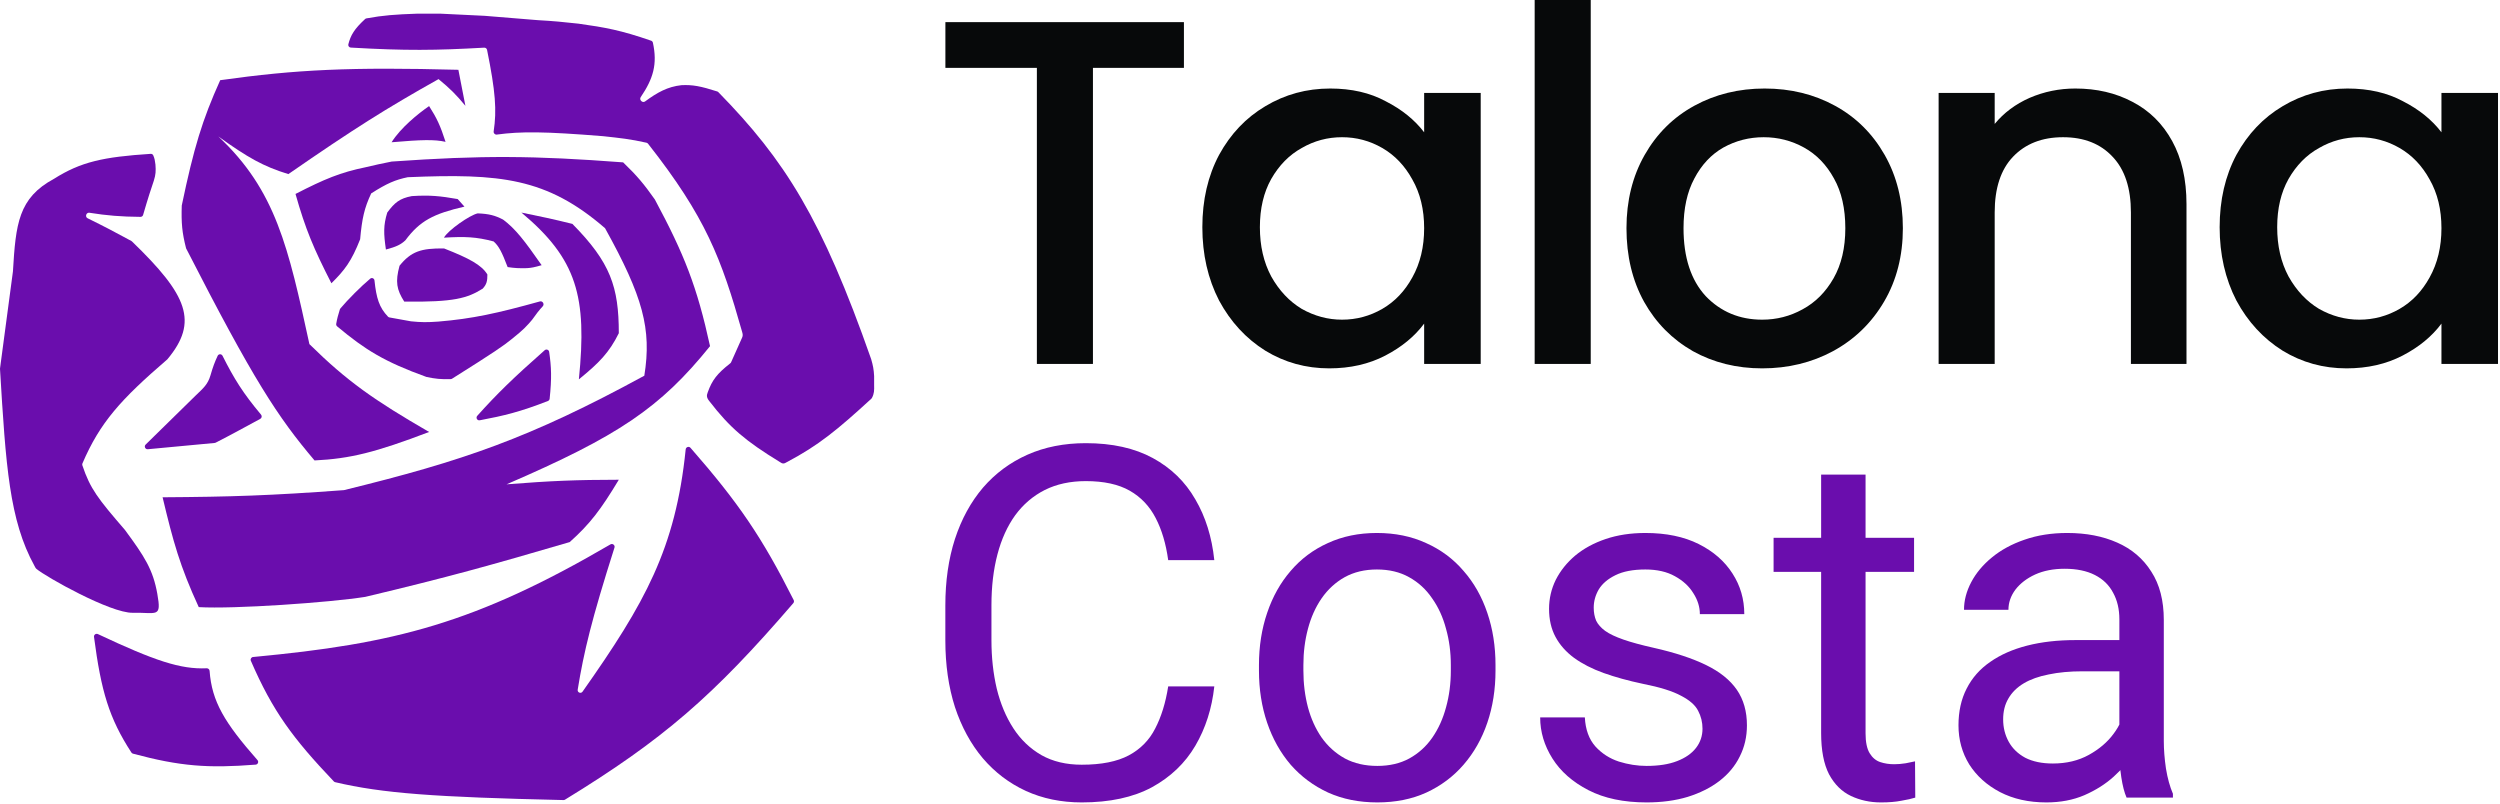
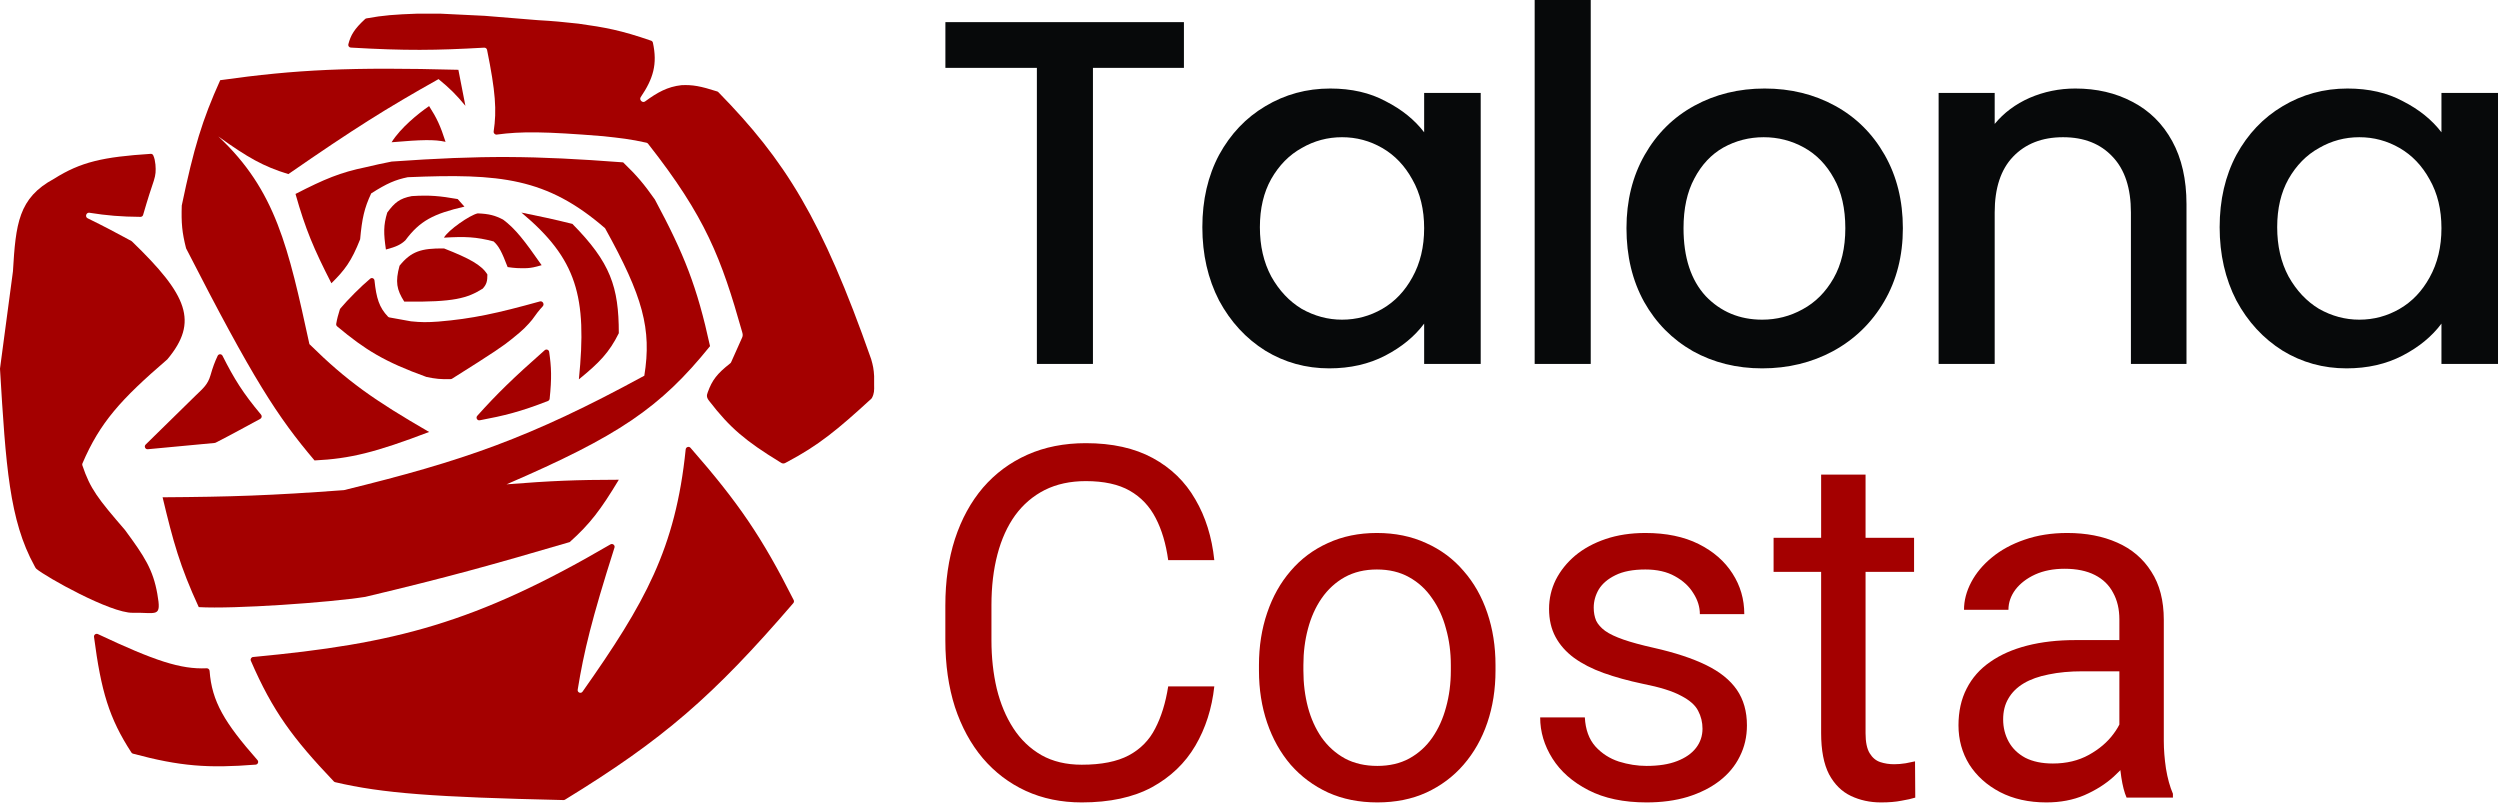
<svg xmlns="http://www.w3.org/2000/svg" width="915" height="294" viewBox="0 0 915 294" fill="none">
  <path d="M812.391 83.16C812.391 73.2 814.431 64.38 818.511 56.7C822.711 49.02 828.351 43.08 835.431 38.88C842.631 34.56 850.551 32.4 859.191 32.4C866.991 32.4 873.771 33.96 879.531 37.08C885.411 40.08 890.091 43.86 893.571 48.42V34.02H914.271V133.2H893.571V118.44C890.091 123.12 885.351 127.02 879.351 130.14C873.351 133.26 866.511 134.82 858.831 134.82C850.311 134.82 842.511 132.66 835.431 128.34C828.351 123.9 822.711 117.78 818.511 109.98C814.431 102.06 812.391 93.12 812.391 83.16ZM893.571 83.52C893.571 76.68 892.131 70.74 889.251 65.7C886.491 60.66 882.831 56.82 878.271 54.18C873.711 51.54 868.791 50.22 863.511 50.22C858.231 50.22 853.311 51.54 848.751 54.18C844.191 56.7 840.471 60.48 837.591 65.52C834.831 70.44 833.451 76.32 833.451 83.16C833.451 90 834.831 96 837.591 101.16C840.471 106.32 844.191 110.28 848.751 113.04C853.431 115.68 858.351 117 863.511 117C868.791 117 873.711 115.68 878.271 113.04C882.831 110.4 886.491 106.56 889.251 101.52C892.131 96.36 893.571 90.36 893.571 83.52Z" fill="#07090A" />
  <path d="M759.575 32.4C767.375 32.4 774.335 34.02 780.455 37.26C786.695 40.5 791.555 45.3 795.035 51.66C798.515 58.02 800.255 65.7 800.255 74.7V133.2H779.915V77.76C779.915 68.88 777.695 62.1 773.255 57.42C768.815 52.62 762.755 50.22 755.075 50.22C747.395 50.22 741.275 52.62 736.715 57.42C732.275 62.1 730.055 68.88 730.055 77.76V133.2H709.535V34.02H730.055V45.36C733.415 41.28 737.675 38.1 742.835 35.82C748.115 33.54 753.695 32.4 759.575 32.4Z" fill="#07090A" />
  <path d="M644.969 134.82C635.609 134.82 627.149 132.72 619.589 128.52C612.029 124.2 606.089 118.2 601.769 110.52C597.449 102.72 595.289 93.72 595.289 83.52C595.289 73.44 597.509 64.5 601.949 56.7C606.389 48.9 612.449 42.9 620.129 38.7C627.809 34.5 636.389 32.4 645.869 32.4C655.349 32.4 663.929 34.5 671.609 38.7C679.289 42.9 685.349 48.9 689.789 56.7C694.229 64.5 696.449 73.44 696.449 83.52C696.449 93.6 694.169 102.54 689.609 110.34C685.049 118.14 678.809 124.2 670.889 128.52C663.089 132.72 654.449 134.82 644.969 134.82ZM644.969 117C650.249 117 655.169 115.74 659.729 113.22C664.409 110.7 668.189 106.92 671.069 101.88C673.949 96.84 675.389 90.72 675.389 83.52C675.389 76.32 674.009 70.26 671.249 65.34C668.489 60.3 664.829 56.52 660.269 54C655.709 51.48 650.789 50.22 645.509 50.22C640.229 50.22 635.309 51.48 630.749 54C626.309 56.52 622.769 60.3 620.129 65.34C617.489 70.26 616.169 76.32 616.169 83.52C616.169 94.2 618.869 102.48 624.269 108.36C629.789 114.12 636.689 117 644.969 117Z" fill="#07090A" />
  <path d="M582.208 0V133.2H561.688V0H582.208Z" fill="#07090A" />
  <path d="M440.059 83.16C440.059 73.2 442.099 64.38 446.179 56.7C450.379 49.02 456.019 43.08 463.099 38.88C470.299 34.56 478.219 32.4 486.859 32.4C494.659 32.4 501.439 33.96 507.199 37.08C513.079 40.08 517.759 43.86 521.239 48.42V34.02H541.939V133.2H521.239V118.44C517.759 123.12 513.019 127.02 507.019 130.14C501.019 133.26 494.179 134.82 486.499 134.82C477.979 134.82 470.179 132.66 463.099 128.34C456.019 123.9 450.379 117.78 446.179 109.98C442.099 102.06 440.059 93.12 440.059 83.16ZM521.239 83.52C521.239 76.68 519.799 70.74 516.919 65.7C514.159 60.66 510.499 56.82 505.939 54.18C501.379 51.54 496.459 50.22 491.179 50.22C485.899 50.22 480.979 51.54 476.419 54.18C471.859 56.7 468.139 60.48 465.259 65.52C462.499 70.44 461.119 76.32 461.119 83.16C461.119 90 462.499 96 465.259 101.16C468.139 106.32 471.859 110.28 476.419 113.04C481.099 115.68 486.019 117 491.179 117C496.459 117 501.379 115.68 505.939 113.04C510.499 110.4 514.159 106.56 516.919 101.52C519.799 96.36 521.239 90.36 521.239 83.52Z" fill="#07090A" />
  <path d="M433.316 8.1V24.84H400.016V133.2H379.496V24.84H346.016V8.1H433.316Z" fill="#07090A" />
-   <path d="M775.691 275.667V226.712C775.691 222.962 774.93 219.71 773.406 216.956C771.941 214.144 769.715 211.976 766.727 210.452C763.738 208.929 760.047 208.167 755.652 208.167C751.551 208.167 747.947 208.87 744.842 210.276C741.795 211.683 739.393 213.528 737.635 215.813C735.936 218.099 735.086 220.56 735.086 223.196H718.826C718.826 219.798 719.705 216.429 721.463 213.089C723.221 209.749 725.74 206.731 729.021 204.036C732.361 201.282 736.346 199.114 740.975 197.532C745.662 195.892 750.877 195.071 756.619 195.071C763.533 195.071 769.627 196.243 774.9 198.587C780.232 200.931 784.393 204.476 787.381 209.222C790.428 213.909 791.951 219.798 791.951 226.888V271.185C791.951 274.349 792.215 277.718 792.742 281.292C793.328 284.866 794.178 287.942 795.291 290.521V291.927H778.328C777.508 290.052 776.863 287.562 776.395 284.456C775.926 281.292 775.691 278.362 775.691 275.667ZM778.504 234.271L778.68 245.696H762.244C757.615 245.696 753.484 246.077 749.852 246.839C746.219 247.542 743.172 248.626 740.711 250.091C738.25 251.556 736.375 253.401 735.086 255.628C733.797 257.796 733.152 260.345 733.152 263.274C733.152 266.263 733.826 268.987 735.174 271.448C736.521 273.909 738.543 275.872 741.238 277.337C743.992 278.743 747.361 279.446 751.346 279.446C756.326 279.446 760.721 278.392 764.529 276.282C768.338 274.173 771.355 271.595 773.582 268.548C775.867 265.501 777.098 262.542 777.273 259.671L784.217 267.493C783.807 269.954 782.693 272.679 780.877 275.667C779.061 278.655 776.629 281.526 773.582 284.28C770.594 286.976 767.02 289.231 762.859 291.048C758.758 292.806 754.129 293.685 748.973 293.685C742.527 293.685 736.873 292.425 732.01 289.905C727.205 287.386 723.455 284.017 720.76 279.798C718.123 275.521 716.805 270.745 716.805 265.472C716.805 260.374 717.801 255.892 719.793 252.024C721.785 248.099 724.656 244.847 728.406 242.269C732.156 239.632 736.668 237.64 741.941 236.292C747.215 234.944 753.104 234.271 759.607 234.271H778.504Z" fill="#6A0DAD" />
-   <path d="M700.549 196.829V209.31H649.133V196.829H700.549ZM666.535 173.714H682.795V268.372C682.795 271.595 683.293 274.026 684.289 275.667C685.285 277.308 686.574 278.392 688.156 278.919C689.738 279.446 691.438 279.71 693.254 279.71C694.602 279.71 696.008 279.593 697.473 279.358C698.996 279.065 700.139 278.831 700.9 278.655L700.988 291.927C699.699 292.337 698 292.718 695.891 293.069C693.84 293.479 691.35 293.685 688.42 293.685C684.436 293.685 680.773 292.894 677.434 291.312C674.094 289.729 671.428 287.093 669.436 283.401C667.502 279.651 666.535 274.612 666.535 268.284V173.714Z" fill="#6A0DAD" />
-   <path d="M623.117 266.702C623.117 264.358 622.59 262.19 621.535 260.198C620.539 258.147 618.459 256.302 615.295 254.661C612.189 252.962 607.502 251.497 601.232 250.267C595.959 249.153 591.184 247.835 586.906 246.312C582.688 244.788 579.084 242.942 576.096 240.774C573.166 238.606 570.91 236.058 569.328 233.128C567.746 230.198 566.955 226.771 566.955 222.845C566.955 219.095 567.775 215.55 569.416 212.21C571.115 208.87 573.488 205.911 576.535 203.333C579.641 200.755 583.361 198.733 587.697 197.269C592.033 195.804 596.867 195.071 602.199 195.071C609.816 195.071 616.32 196.419 621.711 199.114C627.102 201.81 631.232 205.413 634.104 209.925C636.975 214.378 638.41 219.329 638.41 224.778H622.15C622.15 222.142 621.359 219.593 619.777 217.132C618.254 214.612 615.998 212.532 613.01 210.892C610.08 209.251 606.477 208.431 602.199 208.431C597.688 208.431 594.025 209.134 591.213 210.54C588.459 211.888 586.438 213.616 585.148 215.726C583.918 217.835 583.303 220.062 583.303 222.405C583.303 224.163 583.596 225.745 584.182 227.151C584.826 228.499 585.939 229.759 587.521 230.931C589.104 232.044 591.33 233.099 594.201 234.095C597.072 235.091 600.734 236.087 605.188 237.083C612.98 238.841 619.396 240.95 624.436 243.411C629.475 245.872 633.225 248.89 635.686 252.464C638.146 256.038 639.377 260.374 639.377 265.472C639.377 269.632 638.498 273.44 636.74 276.897C635.041 280.354 632.551 283.343 629.27 285.862C626.047 288.323 622.18 290.257 617.668 291.663C613.215 293.011 608.205 293.685 602.639 293.685C594.26 293.685 587.17 292.19 581.369 289.202C575.568 286.214 571.174 282.347 568.186 277.601C565.197 272.854 563.703 267.845 563.703 262.571H580.051C580.285 267.024 581.574 270.569 583.918 273.206C586.262 275.784 589.133 277.63 592.531 278.743C595.93 279.798 599.299 280.325 602.639 280.325C607.092 280.325 610.812 279.739 613.801 278.567C616.848 277.396 619.162 275.784 620.744 273.733C622.326 271.683 623.117 269.339 623.117 266.702Z" fill="#6A0DAD" />
-   <path d="M460.781 245.433V243.411C460.781 236.556 461.777 230.198 463.77 224.339C465.762 218.421 468.633 213.294 472.383 208.958C476.133 204.563 480.674 201.165 486.006 198.763C491.338 196.302 497.314 195.071 503.936 195.071C510.615 195.071 516.621 196.302 521.953 198.763C527.344 201.165 531.914 204.563 535.664 208.958C539.473 213.294 542.373 218.421 544.365 224.339C546.357 230.198 547.354 236.556 547.354 243.411V245.433C547.354 252.288 546.357 258.646 544.365 264.505C542.373 270.364 539.473 275.491 535.664 279.886C531.914 284.222 527.373 287.62 522.041 290.081C516.768 292.483 510.791 293.685 504.111 293.685C497.432 293.685 491.426 292.483 486.094 290.081C480.762 287.62 476.191 284.222 472.383 279.886C468.633 275.491 465.762 270.364 463.77 264.505C461.777 258.646 460.781 252.288 460.781 245.433ZM477.041 243.411V245.433C477.041 250.179 477.598 254.661 478.711 258.88C479.824 263.04 481.494 266.731 483.721 269.954C486.006 273.177 488.848 275.726 492.246 277.601C495.645 279.417 499.6 280.325 504.111 280.325C508.564 280.325 512.461 279.417 515.801 277.601C519.199 275.726 522.012 273.177 524.238 269.954C526.465 266.731 528.135 263.04 529.248 258.88C530.42 254.661 531.006 250.179 531.006 245.433V243.411C531.006 238.724 530.42 234.3 529.248 230.14C528.135 225.921 526.436 222.2 524.15 218.978C521.924 215.696 519.111 213.118 515.713 211.243C512.373 209.368 508.447 208.431 503.936 208.431C499.482 208.431 495.557 209.368 492.158 211.243C488.818 213.118 486.006 215.696 483.721 218.978C481.494 222.2 479.824 225.921 478.711 230.14C477.598 234.3 477.041 238.724 477.041 243.411Z" fill="#6A0DAD" />
-   <path d="M427.559 251.233H444.434C443.555 259.319 441.24 266.556 437.49 272.942C433.74 279.329 428.438 284.397 421.582 288.147C414.727 291.839 406.172 293.685 395.918 293.685C388.418 293.685 381.592 292.278 375.439 289.466C369.346 286.653 364.102 282.669 359.707 277.513C355.312 272.298 351.914 266.058 349.512 258.792C347.168 251.468 345.996 243.323 345.996 234.358V221.614C345.996 212.649 347.168 204.534 349.512 197.269C351.914 189.944 355.342 183.675 359.795 178.46C364.307 173.245 369.727 169.231 376.055 166.419C382.383 163.606 389.502 162.2 397.412 162.2C407.08 162.2 415.254 164.017 421.934 167.649C428.613 171.282 433.799 176.321 437.49 182.767C441.24 189.153 443.555 196.565 444.434 205.003H427.559C426.738 199.026 425.215 193.899 422.988 189.622C420.762 185.286 417.598 181.946 413.496 179.603C409.395 177.259 404.033 176.087 397.412 176.087C391.729 176.087 386.719 177.171 382.383 179.339C378.105 181.507 374.502 184.583 371.572 188.567C368.701 192.552 366.533 197.327 365.068 202.894C363.604 208.46 362.871 214.642 362.871 221.438V234.358C362.871 240.628 363.516 246.517 364.805 252.024C366.152 257.532 368.174 262.366 370.869 266.526C373.564 270.687 376.992 273.968 381.152 276.37C385.312 278.714 390.234 279.886 395.918 279.886C403.125 279.886 408.867 278.743 413.145 276.458C417.422 274.173 420.645 270.892 422.812 266.614C425.039 262.337 426.621 257.21 427.559 251.233Z" fill="#6A0DAD" />
-   <path d="M170.336 38.732C166.927 34.614 164.789 32.477 160.508 28.953C141.316 39.712 129.481 47.161 105.54 63.722C96.334 60.888 90.801 57.738 79.907 49.943C100.977 69.646 105.533 90.559 113.239 125.929L113.244 125.95C127.026 139.543 136.967 146.474 157.051 158.102C137.34 165.611 128.174 167.878 115.121 168.522C101.559 152.522 92.644 138.828 68.104 90.885C66.637 85.114 66.323 81.676 66.523 75.229C70.959 54.025 74.019 43.932 80.599 29.348C108.656 25.398 128.563 24.511 167.768 25.545L170.336 38.732Z" fill="#6A0DAD" />
-   <path d="M143.32 52.065C146.619 46.791 153.03 41.59 157.05 38.829C159.833 43.158 161.163 45.966 163.075 51.917C159.047 50.998 154.362 51.126 143.32 52.065Z" fill="#6A0DAD" />
-   <path d="M121.292 103.676C126.164 98.866 128.627 95.648 131.811 87.576C132.505 79.942 133.327 76.176 135.861 70.784C141.639 67.103 144.668 65.808 149.245 64.858C183.048 63.433 200.099 65.039 221.45 83.526C235.331 108.56 238.561 120.419 235.822 137.507C193.814 160.389 169.616 168.665 125.885 179.388C99.045 181.372 84.61 181.844 59.508 182.005C63.384 198.221 65.83 207.204 72.744 222.207C85.477 222.969 120.626 220.534 133.688 218.453C163.852 211.283 180.043 206.759 208.51 198.402C215.947 191.758 219.853 186.587 226.487 175.585C210.91 175.609 201.906 175.967 185.397 177.264C226.254 159.612 241.601 149.349 259.873 126.691C255.109 104.882 250.487 93.18 239.674 73.007C235.692 67.366 233.197 64.365 228.068 59.425C195.221 56.946 176.652 56.791 143.368 59.129C139.59 59.882 137.496 60.329 133.836 61.203C124.541 63.118 118.819 65.511 108.155 70.982C111.799 83.91 114.836 91.052 121.292 103.676Z" fill="#6A0DAD" />
-   <path d="M146.232 97.257C150.438 92.04 154.137 90.82 162.53 90.935C171.792 94.565 176.294 97.011 178.384 100.467C178.399 102.813 178.113 104.105 176.655 105.652C171.058 109.142 166.27 110.616 147.961 110.394C145.144 105.969 144.638 103.136 146.232 97.257Z" fill="#6A0DAD" />
-   <path d="M141.244 91.329C145.183 90.283 146.727 89.477 148.355 87.971C153.677 80.812 158.614 78.258 169.987 75.624L167.518 72.858C160.966 71.718 157.291 71.355 150.726 71.772C146.249 72.614 144.428 74.164 141.737 77.797C140.295 82.464 140.395 85.529 141.244 91.329Z" fill="#6A0DAD" />
-   <path d="M185.795 97.75C188.427 98.147 189.974 98.209 192.808 98.145C194.432 98.056 195.64 97.816 198.241 97.059C191.98 88.092 188.679 83.75 184.116 80.366C181.213 78.866 179.083 78.265 174.831 78.094C171.916 78.732 164.004 84.256 162.484 86.984C170.183 86.529 174.259 86.672 180.659 88.366C182.53 90.011 183.661 92.162 185.795 97.75Z" fill="#6A0DAD" />
-   <path d="M190.828 77.797C198.197 79.305 202.322 80.161 209.497 81.945C223.446 96.082 226.474 104.981 226.486 121.949C222.96 129.054 219.302 132.795 211.867 138.84C214.924 108.582 211.199 94.816 190.828 77.797Z" fill="#6A0DAD" />
-   <path d="M137.06 102.656C136.978 101.886 136.106 101.494 135.511 101.987C132.241 104.695 127.262 109.69 124.567 112.911C124.483 113.011 124.422 113.126 124.383 113.251C123.752 115.296 123.391 116.567 123.053 118.527C122.993 118.873 123.128 119.227 123.397 119.453C133.675 128.049 140.688 132.398 156.05 137.952C159.398 138.662 161.385 138.868 164.967 138.752C165.143 138.746 165.319 138.691 165.468 138.597C180.701 129.033 184.448 126.446 187.263 124.124L190.029 121.852C191.553 120.542 192.327 119.784 193.585 118.395L194.77 117.012C196.216 114.937 197.343 113.508 198.645 112.108C199.36 111.34 198.613 110.042 197.603 110.323C182.012 114.647 172.96 116.664 160.396 117.704C156.342 117.987 154.144 117.991 150.42 117.605L142.534 116.18C142.331 116.143 142.142 116.044 142 115.894C138.781 112.519 137.752 109.147 137.06 102.656Z" fill="#6A0DAD" />
-   <path d="M174.676 152.192C174.043 152.899 174.662 154 175.595 153.825C184.523 152.15 190.46 150.699 200.541 146.767C200.887 146.632 201.134 146.311 201.172 145.941C201.959 138.413 201.816 134.353 200.991 128.774C200.876 127.996 199.944 127.663 199.354 128.183C187.754 138.418 181.846 144.194 174.676 152.192Z" fill="#6A0DAD" />
-   <path d="M53.307 162.711C52.636 163.369 53.16 164.504 54.095 164.419C60.149 163.868 66.349 163.268 78.576 162.12C78.701 162.108 78.829 162.071 78.941 162.013C85.725 158.547 89.415 156.428 95.255 153.303C95.817 153.002 95.959 152.256 95.549 151.767C88.945 143.881 85.709 138.683 81.442 130.211C81.071 129.475 80.018 129.473 79.667 130.219C78.568 132.55 77.895 134.392 77.04 137.358C76.041 140.75 74.431 142.05 71.558 144.816L53.307 162.711Z" fill="#6A0DAD" />
-   <path d="M288.026 169.115C287.009 169.752 286.437 169.857 285.457 169.115C272.907 161.435 267.171 156.605 259.677 146.891C258.513 145.484 258.607 144.714 259.035 143.582C260.634 139.118 262.453 136.764 267.282 132.97C267.411 132.869 267.515 132.737 267.582 132.588L271.629 123.53C271.933 122.815 271.867 122.356 271.629 121.505C264.012 94.58 258.294 79.442 237.18 52.595C237.039 52.415 236.836 52.285 236.613 52.235C230.711 50.903 227.092 50.538 220.76 49.844C199.24 48.106 190.705 48.064 181.828 49.256C181.153 49.347 180.579 48.758 180.681 48.084C181.848 40.386 181.365 33.559 178.263 18.251C178.164 17.764 177.716 17.418 177.22 17.445C159.398 18.448 148.524 18.59 128.397 17.416C127.783 17.381 127.337 16.802 127.492 16.206C128.358 12.867 129.649 10.641 133.625 6.973C133.762 6.846 133.936 6.76 134.12 6.726C140.265 5.601 144.561 5.286 152.753 5H161.149L177.397 5.79L196.757 7.371C202.739 7.704 205.958 8.035 211.672 8.655C221.518 10.026 227.247 11.065 238.312 14.893C238.635 15.005 238.885 15.281 238.958 15.615C240.67 23.455 239.11 28.763 234.5 35.548C233.836 36.525 235.142 37.826 236.095 37.127C240.559 33.849 244.301 31.737 249.404 31.175C253.503 30.971 256.461 31.539 262.501 33.47C262.656 33.519 262.8 33.608 262.913 33.724C287.29 58.628 300.79 79.972 318.843 131.432C319.546 133.851 319.796 135.214 319.93 137.655V140.816C319.982 142.886 319.974 144.055 319.118 145.661C319.068 145.756 318.999 145.843 318.92 145.915C306.461 157.352 299.576 163.013 288.026 169.115Z" fill="#6A0DAD" />
-   <path d="M250.961 164.472C251.05 163.599 252.142 163.237 252.719 163.897C270.394 184.098 278.937 196.712 290.492 219.63C290.674 219.99 290.618 220.436 290.355 220.742C261.062 254.804 242.653 270.705 206.793 292.675C206.629 292.775 206.432 292.828 206.24 292.824C158.959 291.748 139.993 290.36 122.671 286.28C122.482 286.236 122.309 286.135 122.176 285.995C107.223 270.284 99.804 260.298 91.812 241.844C91.542 241.222 91.973 240.514 92.648 240.451C144.321 235.651 173.925 228.17 223.419 199.248C224.212 198.784 225.18 199.539 224.901 200.415C216.531 226.734 213.699 238.488 211.437 252.425C211.268 253.464 212.609 254.006 213.216 253.145C236.052 220.727 247.257 200.812 250.961 164.472Z" fill="#6A0DAD" />
-   <path d="M93.57 279.857C94.391 279.792 94.782 278.815 94.238 278.196C82.178 264.489 77.539 256.799 76.712 245.548C76.671 244.99 76.19 244.564 75.631 244.589C66.103 245.02 56.61 241.854 35.831 232.076C35.116 231.74 34.305 232.322 34.407 233.105C37.008 253.003 39.921 262.851 48.09 275.421C48.224 275.627 48.434 275.779 48.671 275.843C65.924 280.48 76.17 281.227 93.57 279.857Z" fill="#6A0DAD" />
-   <path d="M30.144 170.316C30.067 170.085 30.077 169.828 30.173 169.605C36.621 154.587 44.179 146.224 61.173 131.585C61.215 131.55 61.255 131.509 61.29 131.467C72.684 117.786 68.769 108.117 48.297 88.363C48.233 88.301 48.157 88.245 48.079 88.203C42.453 85.134 38.167 82.877 32.06 79.881C31.008 79.365 31.555 77.682 32.712 77.866C39.161 78.893 44.265 79.311 51.419 79.373C51.853 79.376 52.242 79.099 52.371 78.684C53.112 76.306 53.666 73.936 56.298 66.142C57.004 63.889 57.076 62.584 56.891 60.215C56.723 58.824 56.584 57.969 56.088 56.855C55.926 56.492 55.541 56.281 55.143 56.307C37.753 57.44 29.57 59.243 19.751 65.451C6.751 72.454 5.767 81.881 4.737 99.33L0.009 134.843C0 134.907 -0.002 134.972 0.002 135.036C2.129 170.522 3.423 190.397 12.608 207.098C12.804 207.455 13.009 207.928 13.318 208.193C16.672 211.074 40.448 224.446 48.593 224.281C57.474 224.101 59.162 226.306 57.582 217.367C56.002 208.428 52.873 203.654 45.729 193.957C35.843 182.5 33.038 178.947 30.144 170.316Z" fill="#6A0DAD" />
+   <path d="M775.691 275.667V226.712C775.691 222.962 774.93 219.71 773.406 216.956C771.941 214.144 769.715 211.976 766.727 210.452C763.738 208.929 760.047 208.167 755.652 208.167C751.551 208.167 747.947 208.87 744.842 210.276C741.795 211.683 739.393 213.528 737.635 215.813C735.936 218.099 735.086 220.56 735.086 223.196H718.826C718.826 219.798 719.705 216.429 721.463 213.089C723.221 209.749 725.74 206.731 729.021 204.036C732.361 201.282 736.346 199.114 740.975 197.532C745.662 195.892 750.877 195.071 756.619 195.071C763.533 195.071 769.627 196.243 774.9 198.587C780.232 200.931 784.393 204.476 787.381 209.222C790.428 213.909 791.951 219.798 791.951 226.888V271.185C791.951 274.349 792.215 277.718 792.742 281.292C793.328 284.866 794.178 287.942 795.291 290.521V291.927H778.328C777.508 290.052 776.863 287.562 776.395 284.456C775.926 281.292 775.691 278.362 775.691 275.667ZM778.504 234.271L778.68 245.696H762.244C757.615 245.696 753.484 246.077 749.852 246.839C746.219 247.542 743.172 248.626 740.711 250.091C738.25 251.556 736.375 253.401 735.086 255.628C733.797 257.796 733.152 260.345 733.152 263.274C733.152 266.263 733.826 268.987 735.174 271.448C736.521 273.909 738.543 275.872 741.238 277.337C743.992 278.743 747.361 279.446 751.346 279.446C756.326 279.446 760.721 278.392 764.529 276.282C768.338 274.173 771.355 271.595 773.582 268.548C775.867 265.501 777.098 262.542 777.273 259.671L784.217 267.493C783.807 269.954 782.693 272.679 780.877 275.667C779.061 278.655 776.629 281.526 773.582 284.28C770.594 286.976 767.02 289.231 762.859 291.048C758.758 292.806 754.129 293.685 748.973 293.685C742.527 293.685 736.873 292.425 732.01 289.905C727.205 287.386 723.455 284.017 720.76 279.798C718.123 275.521 716.805 270.745 716.805 265.472C716.805 260.374 717.801 255.892 719.793 252.024C721.785 248.099 724.656 244.847 728.406 242.269C732.156 239.632 736.668 237.64 741.941 236.292C747.215 234.944 753.104 234.271 759.607 234.271H778.504Z" fill="#A40000" />
+   <path d="M700.549 196.829V209.31H649.133V196.829H700.549ZM666.535 173.714H682.795V268.372C682.795 271.595 683.293 274.026 684.289 275.667C685.285 277.308 686.574 278.392 688.156 278.919C689.738 279.446 691.438 279.71 693.254 279.71C694.602 279.71 696.008 279.593 697.473 279.358C698.996 279.065 700.139 278.831 700.9 278.655L700.988 291.927C699.699 292.337 698 292.718 695.891 293.069C693.84 293.479 691.35 293.685 688.42 293.685C684.436 293.685 680.773 292.894 677.434 291.312C674.094 289.729 671.428 287.093 669.436 283.401C667.502 279.651 666.535 274.612 666.535 268.284V173.714Z" fill="#A40000" />
+   <path d="M623.117 266.702C623.117 264.358 622.59 262.19 621.535 260.198C620.539 258.147 618.459 256.302 615.295 254.661C612.189 252.962 607.502 251.497 601.232 250.267C595.959 249.153 591.184 247.835 586.906 246.312C582.688 244.788 579.084 242.942 576.096 240.774C573.166 238.606 570.91 236.058 569.328 233.128C567.746 230.198 566.955 226.771 566.955 222.845C566.955 219.095 567.775 215.55 569.416 212.21C571.115 208.87 573.488 205.911 576.535 203.333C579.641 200.755 583.361 198.733 587.697 197.269C592.033 195.804 596.867 195.071 602.199 195.071C609.816 195.071 616.32 196.419 621.711 199.114C627.102 201.81 631.232 205.413 634.104 209.925C636.975 214.378 638.41 219.329 638.41 224.778H622.15C622.15 222.142 621.359 219.593 619.777 217.132C618.254 214.612 615.998 212.532 613.01 210.892C610.08 209.251 606.477 208.431 602.199 208.431C597.688 208.431 594.025 209.134 591.213 210.54C588.459 211.888 586.438 213.616 585.148 215.726C583.918 217.835 583.303 220.062 583.303 222.405C583.303 224.163 583.596 225.745 584.182 227.151C584.826 228.499 585.939 229.759 587.521 230.931C589.104 232.044 591.33 233.099 594.201 234.095C597.072 235.091 600.734 236.087 605.188 237.083C612.98 238.841 619.396 240.95 624.436 243.411C629.475 245.872 633.225 248.89 635.686 252.464C638.146 256.038 639.377 260.374 639.377 265.472C639.377 269.632 638.498 273.44 636.74 276.897C635.041 280.354 632.551 283.343 629.27 285.862C626.047 288.323 622.18 290.257 617.668 291.663C613.215 293.011 608.205 293.685 602.639 293.685C594.26 293.685 587.17 292.19 581.369 289.202C575.568 286.214 571.174 282.347 568.186 277.601C565.197 272.854 563.703 267.845 563.703 262.571H580.051C580.285 267.024 581.574 270.569 583.918 273.206C586.262 275.784 589.133 277.63 592.531 278.743C595.93 279.798 599.299 280.325 602.639 280.325C607.092 280.325 610.812 279.739 613.801 278.567C616.848 277.396 619.162 275.784 620.744 273.733C622.326 271.683 623.117 269.339 623.117 266.702Z" fill="#A40000" />
+   <path d="M460.781 245.433V243.411C460.781 236.556 461.777 230.198 463.77 224.339C465.762 218.421 468.633 213.294 472.383 208.958C476.133 204.563 480.674 201.165 486.006 198.763C491.338 196.302 497.314 195.071 503.936 195.071C510.615 195.071 516.621 196.302 521.953 198.763C527.344 201.165 531.914 204.563 535.664 208.958C539.473 213.294 542.373 218.421 544.365 224.339C546.357 230.198 547.354 236.556 547.354 243.411V245.433C547.354 252.288 546.357 258.646 544.365 264.505C542.373 270.364 539.473 275.491 535.664 279.886C531.914 284.222 527.373 287.62 522.041 290.081C516.768 292.483 510.791 293.685 504.111 293.685C497.432 293.685 491.426 292.483 486.094 290.081C480.762 287.62 476.191 284.222 472.383 279.886C468.633 275.491 465.762 270.364 463.77 264.505C461.777 258.646 460.781 252.288 460.781 245.433ZM477.041 243.411V245.433C477.041 250.179 477.598 254.661 478.711 258.88C479.824 263.04 481.494 266.731 483.721 269.954C486.006 273.177 488.848 275.726 492.246 277.601C495.645 279.417 499.6 280.325 504.111 280.325C508.564 280.325 512.461 279.417 515.801 277.601C519.199 275.726 522.012 273.177 524.238 269.954C526.465 266.731 528.135 263.04 529.248 258.88C530.42 254.661 531.006 250.179 531.006 245.433V243.411C531.006 238.724 530.42 234.3 529.248 230.14C528.135 225.921 526.436 222.2 524.15 218.978C521.924 215.696 519.111 213.118 515.713 211.243C512.373 209.368 508.447 208.431 503.936 208.431C499.482 208.431 495.557 209.368 492.158 211.243C488.818 213.118 486.006 215.696 483.721 218.978C481.494 222.2 479.824 225.921 478.711 230.14C477.598 234.3 477.041 238.724 477.041 243.411Z" fill="#A40000" />
+   <path d="M427.559 251.233H444.434C443.555 259.319 441.24 266.556 437.49 272.942C433.74 279.329 428.438 284.397 421.582 288.147C414.727 291.839 406.172 293.685 395.918 293.685C388.418 293.685 381.592 292.278 375.439 289.466C369.346 286.653 364.102 282.669 359.707 277.513C355.312 272.298 351.914 266.058 349.512 258.792C347.168 251.468 345.996 243.323 345.996 234.358V221.614C345.996 212.649 347.168 204.534 349.512 197.269C351.914 189.944 355.342 183.675 359.795 178.46C364.307 173.245 369.727 169.231 376.055 166.419C382.383 163.606 389.502 162.2 397.412 162.2C407.08 162.2 415.254 164.017 421.934 167.649C428.613 171.282 433.799 176.321 437.49 182.767C441.24 189.153 443.555 196.565 444.434 205.003H427.559C426.738 199.026 425.215 193.899 422.988 189.622C420.762 185.286 417.598 181.946 413.496 179.603C409.395 177.259 404.033 176.087 397.412 176.087C391.729 176.087 386.719 177.171 382.383 179.339C378.105 181.507 374.502 184.583 371.572 188.567C368.701 192.552 366.533 197.327 365.068 202.894C363.604 208.46 362.871 214.642 362.871 221.438V234.358C362.871 240.628 363.516 246.517 364.805 252.024C366.152 257.532 368.174 262.366 370.869 266.526C373.564 270.687 376.992 273.968 381.152 276.37C385.312 278.714 390.234 279.886 395.918 279.886C403.125 279.886 408.867 278.743 413.145 276.458C417.422 274.173 420.645 270.892 422.812 266.614C425.039 262.337 426.621 257.21 427.559 251.233Z" fill="#A40000" />
+   <path d="M170.336 38.732C166.927 34.614 164.789 32.477 160.508 28.953C141.316 39.712 129.481 47.161 105.54 63.722C96.334 60.888 90.801 57.738 79.907 49.943C100.977 69.646 105.533 90.559 113.239 125.929L113.244 125.95C127.026 139.543 136.967 146.474 157.051 158.102C137.34 165.611 128.174 167.878 115.121 168.522C101.559 152.522 92.644 138.828 68.104 90.885C66.637 85.114 66.323 81.676 66.523 75.229C70.959 54.025 74.019 43.932 80.599 29.348C108.656 25.398 128.563 24.511 167.768 25.545L170.336 38.732Z" fill="#A40000" />
+   <path d="M143.32 52.065C146.619 46.791 153.03 41.59 157.05 38.829C159.833 43.158 161.163 45.966 163.075 51.917C159.047 50.998 154.362 51.126 143.32 52.065Z" fill="#A40000" />
+   <path d="M121.292 103.676C126.164 98.866 128.627 95.648 131.811 87.576C132.505 79.942 133.327 76.176 135.861 70.784C141.639 67.103 144.668 65.808 149.245 64.858C183.048 63.433 200.099 65.039 221.45 83.526C235.331 108.56 238.561 120.419 235.822 137.507C193.814 160.389 169.616 168.665 125.885 179.388C99.045 181.372 84.61 181.844 59.508 182.005C63.384 198.221 65.83 207.204 72.744 222.207C85.477 222.969 120.626 220.534 133.688 218.453C163.852 211.283 180.043 206.759 208.51 198.402C215.947 191.758 219.853 186.587 226.487 175.585C210.91 175.609 201.906 175.967 185.397 177.264C226.254 159.612 241.601 149.349 259.873 126.691C255.109 104.882 250.487 93.18 239.674 73.007C235.692 67.366 233.197 64.365 228.068 59.425C195.221 56.946 176.652 56.791 143.368 59.129C139.59 59.882 137.496 60.329 133.836 61.203C124.541 63.118 118.819 65.511 108.155 70.982C111.799 83.91 114.836 91.052 121.292 103.676Z" fill="#A40000" />
+   <path d="M146.232 97.257C150.438 92.04 154.137 90.82 162.53 90.935C171.792 94.565 176.294 97.011 178.384 100.467C178.399 102.813 178.113 104.105 176.655 105.652C171.058 109.142 166.27 110.616 147.961 110.394C145.144 105.969 144.638 103.136 146.232 97.257Z" fill="#A40000" />
+   <path d="M141.244 91.329C145.183 90.283 146.727 89.477 148.355 87.971C153.677 80.812 158.614 78.258 169.987 75.624L167.518 72.858C160.966 71.718 157.291 71.355 150.726 71.772C146.249 72.614 144.428 74.164 141.737 77.797C140.295 82.464 140.395 85.529 141.244 91.329Z" fill="#A40000" />
+   <path d="M185.795 97.75C188.427 98.147 189.974 98.209 192.808 98.145C194.432 98.056 195.64 97.816 198.241 97.059C191.98 88.092 188.679 83.75 184.116 80.366C181.213 78.866 179.083 78.265 174.831 78.094C171.916 78.732 164.004 84.256 162.484 86.984C170.183 86.529 174.259 86.672 180.659 88.366C182.53 90.011 183.661 92.162 185.795 97.75Z" fill="#A40000" />
+   <path d="M190.828 77.797C198.197 79.305 202.322 80.161 209.497 81.945C223.446 96.082 226.474 104.981 226.486 121.949C222.96 129.054 219.302 132.795 211.867 138.84C214.924 108.582 211.199 94.816 190.828 77.797Z" fill="#A40000" />
+   <path d="M137.06 102.656C136.978 101.886 136.106 101.494 135.511 101.987C132.241 104.695 127.262 109.69 124.567 112.911C124.483 113.011 124.422 113.126 124.383 113.251C123.752 115.296 123.391 116.567 123.053 118.527C122.993 118.873 123.128 119.227 123.397 119.453C133.675 128.049 140.688 132.398 156.05 137.952C159.398 138.662 161.385 138.868 164.967 138.752C165.143 138.746 165.319 138.691 165.468 138.597C180.701 129.033 184.448 126.446 187.263 124.124L190.029 121.852C191.553 120.542 192.327 119.784 193.585 118.395L194.77 117.012C196.216 114.937 197.343 113.508 198.645 112.108C199.36 111.34 198.613 110.042 197.603 110.323C182.012 114.647 172.96 116.664 160.396 117.704C156.342 117.987 154.144 117.991 150.42 117.605L142.534 116.18C142.331 116.143 142.142 116.044 142 115.894C138.781 112.519 137.752 109.147 137.06 102.656Z" fill="#A40000" />
+   <path d="M174.676 152.192C174.043 152.899 174.662 154 175.595 153.825C184.523 152.15 190.46 150.699 200.541 146.767C200.887 146.632 201.134 146.311 201.172 145.941C201.959 138.413 201.816 134.353 200.991 128.774C200.876 127.996 199.944 127.663 199.354 128.183C187.754 138.418 181.846 144.194 174.676 152.192Z" fill="#A40000" />
+   <path d="M53.307 162.711C52.636 163.369 53.16 164.504 54.095 164.419C60.149 163.868 66.349 163.268 78.576 162.12C78.701 162.108 78.829 162.071 78.941 162.013C85.725 158.547 89.415 156.428 95.255 153.303C95.817 153.002 95.959 152.256 95.549 151.767C88.945 143.881 85.709 138.683 81.442 130.211C81.071 129.475 80.018 129.473 79.667 130.219C78.568 132.55 77.895 134.392 77.04 137.358C76.041 140.75 74.431 142.05 71.558 144.816L53.307 162.711Z" fill="#A40000" />
+   <path d="M288.026 169.115C287.009 169.752 286.437 169.857 285.457 169.115C272.907 161.435 267.171 156.605 259.677 146.891C258.513 145.484 258.607 144.714 259.035 143.582C260.634 139.118 262.453 136.764 267.282 132.97C267.411 132.869 267.515 132.737 267.582 132.588L271.629 123.53C271.933 122.815 271.867 122.356 271.629 121.505C264.012 94.58 258.294 79.442 237.18 52.595C237.039 52.415 236.836 52.285 236.613 52.235C230.711 50.903 227.092 50.538 220.76 49.844C199.24 48.106 190.705 48.064 181.828 49.256C181.153 49.347 180.579 48.758 180.681 48.084C181.848 40.386 181.365 33.559 178.263 18.251C178.164 17.764 177.716 17.418 177.22 17.445C159.398 18.448 148.524 18.59 128.397 17.416C127.783 17.381 127.337 16.802 127.492 16.206C128.358 12.867 129.649 10.641 133.625 6.973C133.762 6.846 133.936 6.76 134.12 6.726C140.265 5.601 144.561 5.286 152.753 5H161.149L177.397 5.79L196.757 7.371C202.739 7.704 205.958 8.035 211.672 8.655C221.518 10.026 227.247 11.065 238.312 14.893C238.635 15.005 238.885 15.281 238.958 15.615C240.67 23.455 239.11 28.763 234.5 35.548C233.836 36.525 235.142 37.826 236.095 37.127C240.559 33.849 244.301 31.737 249.404 31.175C253.503 30.971 256.461 31.539 262.501 33.47C262.656 33.519 262.8 33.608 262.913 33.724C287.29 58.628 300.79 79.972 318.843 131.432C319.546 133.851 319.796 135.214 319.93 137.655V140.816C319.982 142.886 319.974 144.055 319.118 145.661C319.068 145.756 318.999 145.843 318.92 145.915C306.461 157.352 299.576 163.013 288.026 169.115Z" fill="#A40000" />
+   <path d="M250.961 164.472C251.05 163.599 252.142 163.237 252.719 163.897C270.394 184.098 278.937 196.712 290.492 219.63C290.674 219.99 290.618 220.436 290.355 220.742C261.062 254.804 242.653 270.705 206.793 292.675C206.629 292.775 206.432 292.828 206.24 292.824C158.959 291.748 139.993 290.36 122.671 286.28C122.482 286.236 122.309 286.135 122.176 285.995C107.223 270.284 99.804 260.298 91.812 241.844C91.542 241.222 91.973 240.514 92.648 240.451C144.321 235.651 173.925 228.17 223.419 199.248C224.212 198.784 225.18 199.539 224.901 200.415C216.531 226.734 213.699 238.488 211.437 252.425C211.268 253.464 212.609 254.006 213.216 253.145C236.052 220.727 247.257 200.812 250.961 164.472Z" fill="#A40000" />
+   <path d="M93.57 279.857C94.391 279.792 94.782 278.815 94.238 278.196C82.178 264.489 77.539 256.799 76.712 245.548C76.671 244.99 76.19 244.564 75.631 244.589C66.103 245.02 56.61 241.854 35.831 232.076C35.116 231.74 34.305 232.322 34.407 233.105C37.008 253.003 39.921 262.851 48.09 275.421C48.224 275.627 48.434 275.779 48.671 275.843C65.924 280.48 76.17 281.227 93.57 279.857Z" fill="#A40000" />
+   <path d="M30.144 170.316C30.067 170.085 30.077 169.828 30.173 169.605C36.621 154.587 44.179 146.224 61.173 131.585C61.215 131.55 61.255 131.509 61.29 131.467C72.684 117.786 68.769 108.117 48.297 88.363C48.233 88.301 48.157 88.245 48.079 88.203C42.453 85.134 38.167 82.877 32.06 79.881C31.008 79.365 31.555 77.682 32.712 77.866C39.161 78.893 44.265 79.311 51.419 79.373C51.853 79.376 52.242 79.099 52.371 78.684C53.112 76.306 53.666 73.936 56.298 66.142C57.004 63.889 57.076 62.584 56.891 60.215C56.723 58.824 56.584 57.969 56.088 56.855C55.926 56.492 55.541 56.281 55.143 56.307C37.753 57.44 29.57 59.243 19.751 65.451C6.751 72.454 5.767 81.881 4.737 99.33L0.009 134.843C0 134.907 -0.002 134.972 0.002 135.036C2.129 170.522 3.423 190.397 12.608 207.098C12.804 207.455 13.009 207.928 13.318 208.193C16.672 211.074 40.448 224.446 48.593 224.281C57.474 224.101 59.162 226.306 57.582 217.367C56.002 208.428 52.873 203.654 45.729 193.957C35.843 182.5 33.038 178.947 30.144 170.316Z" fill="#A40000" />
</svg>
